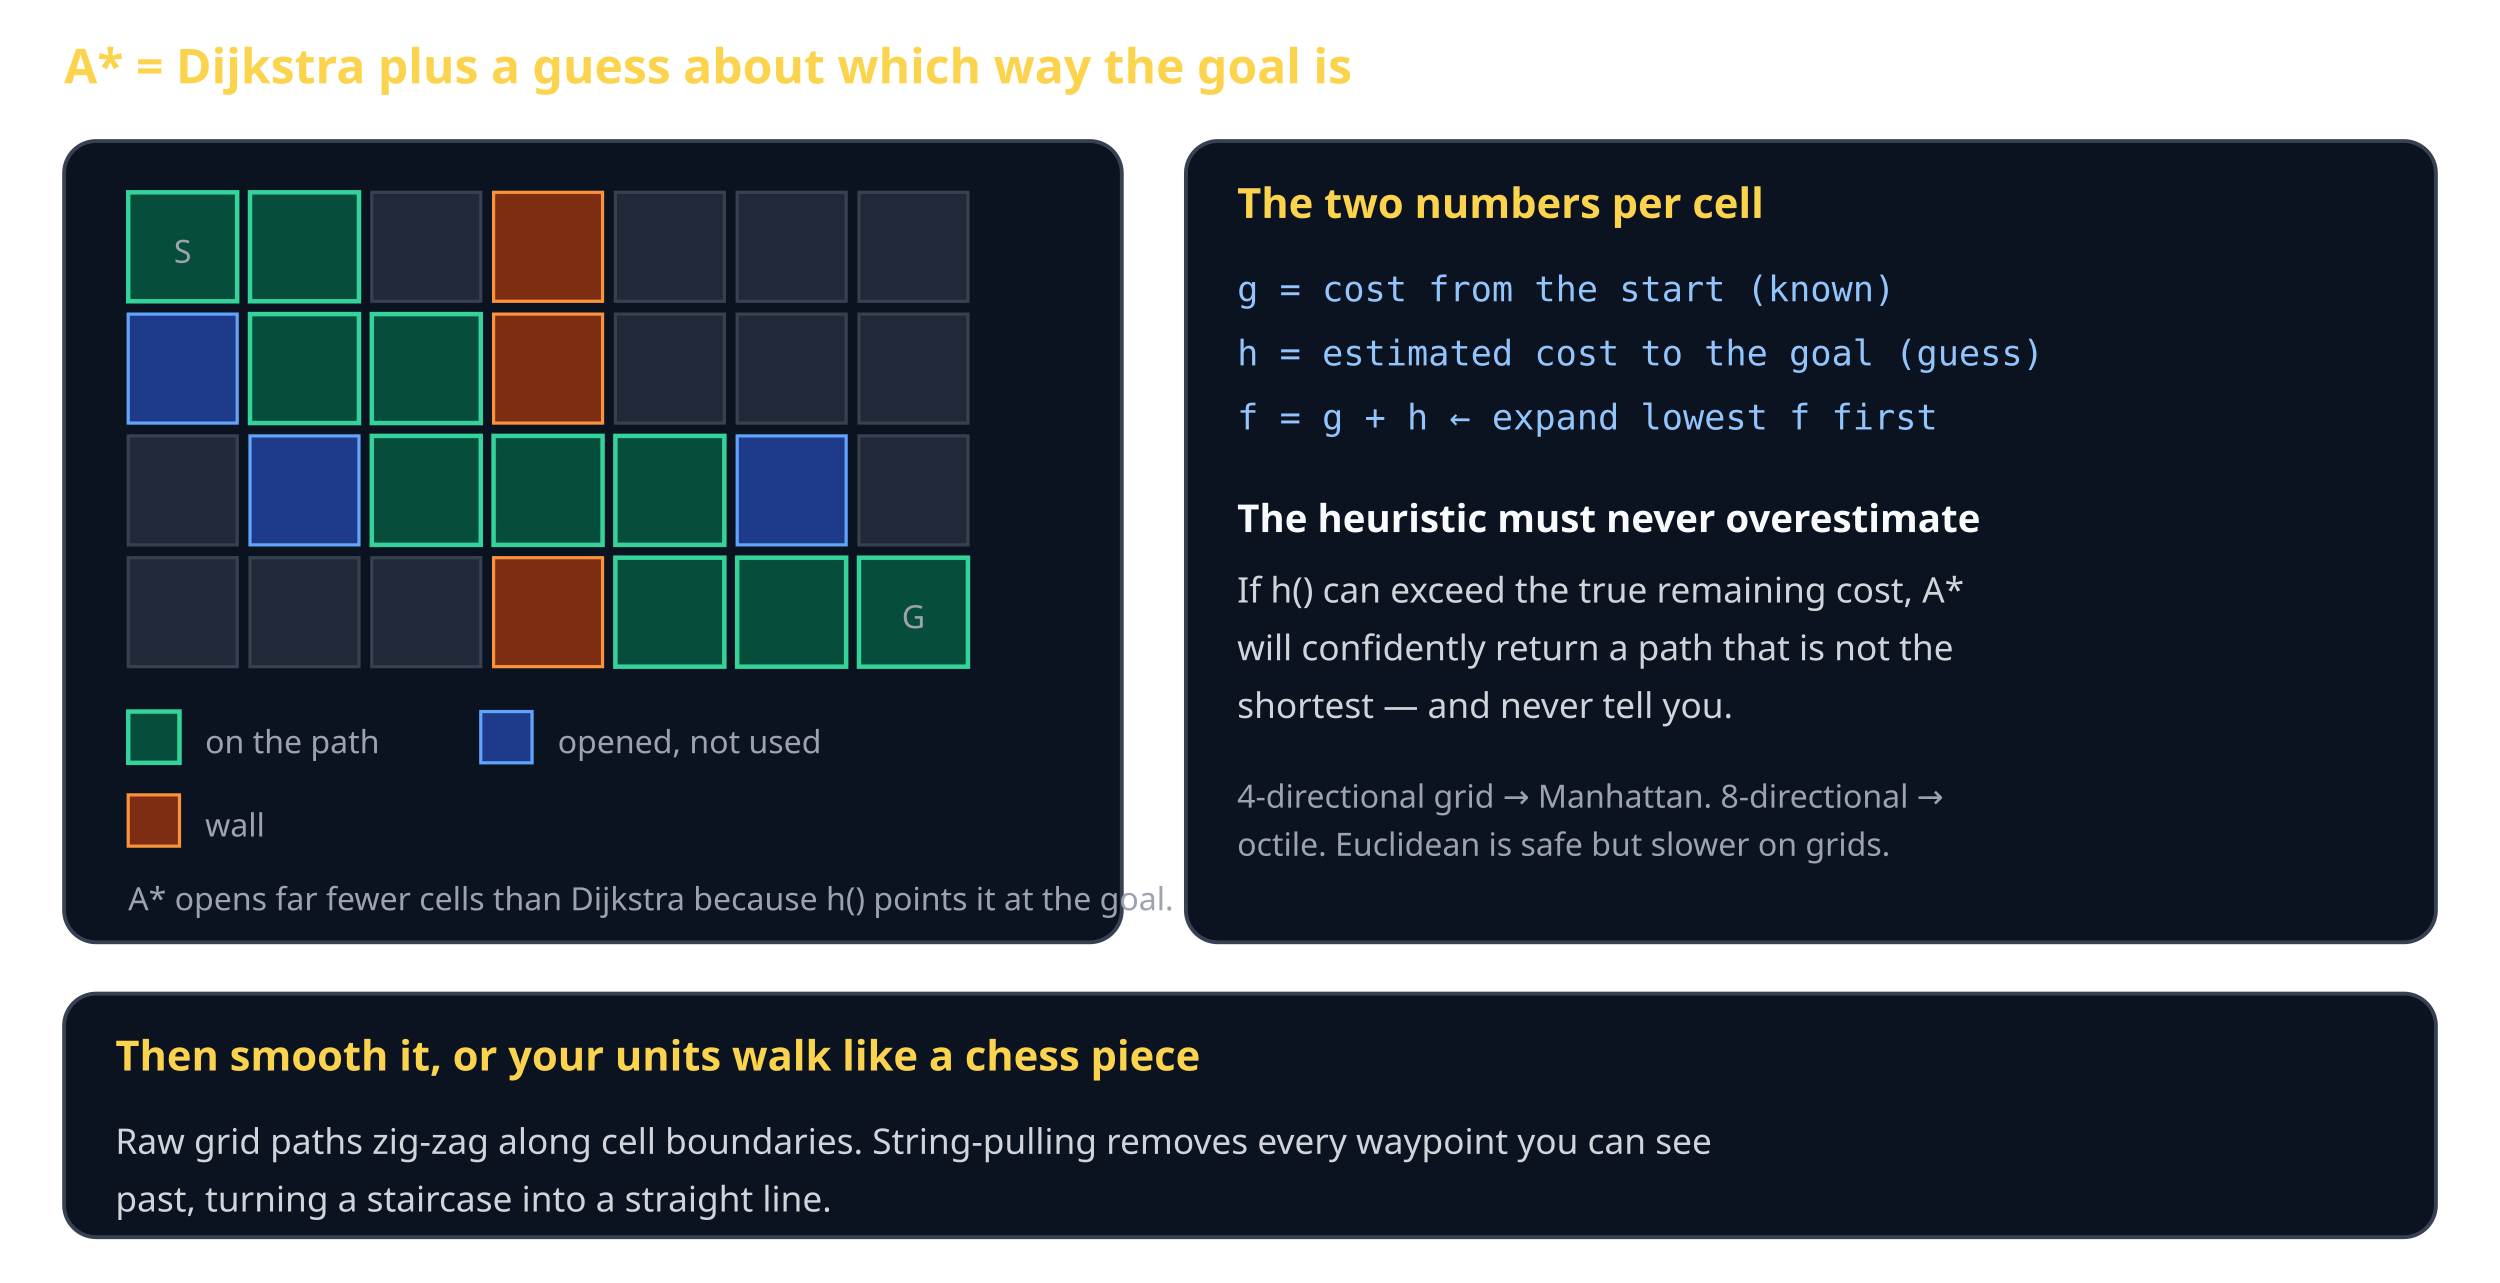
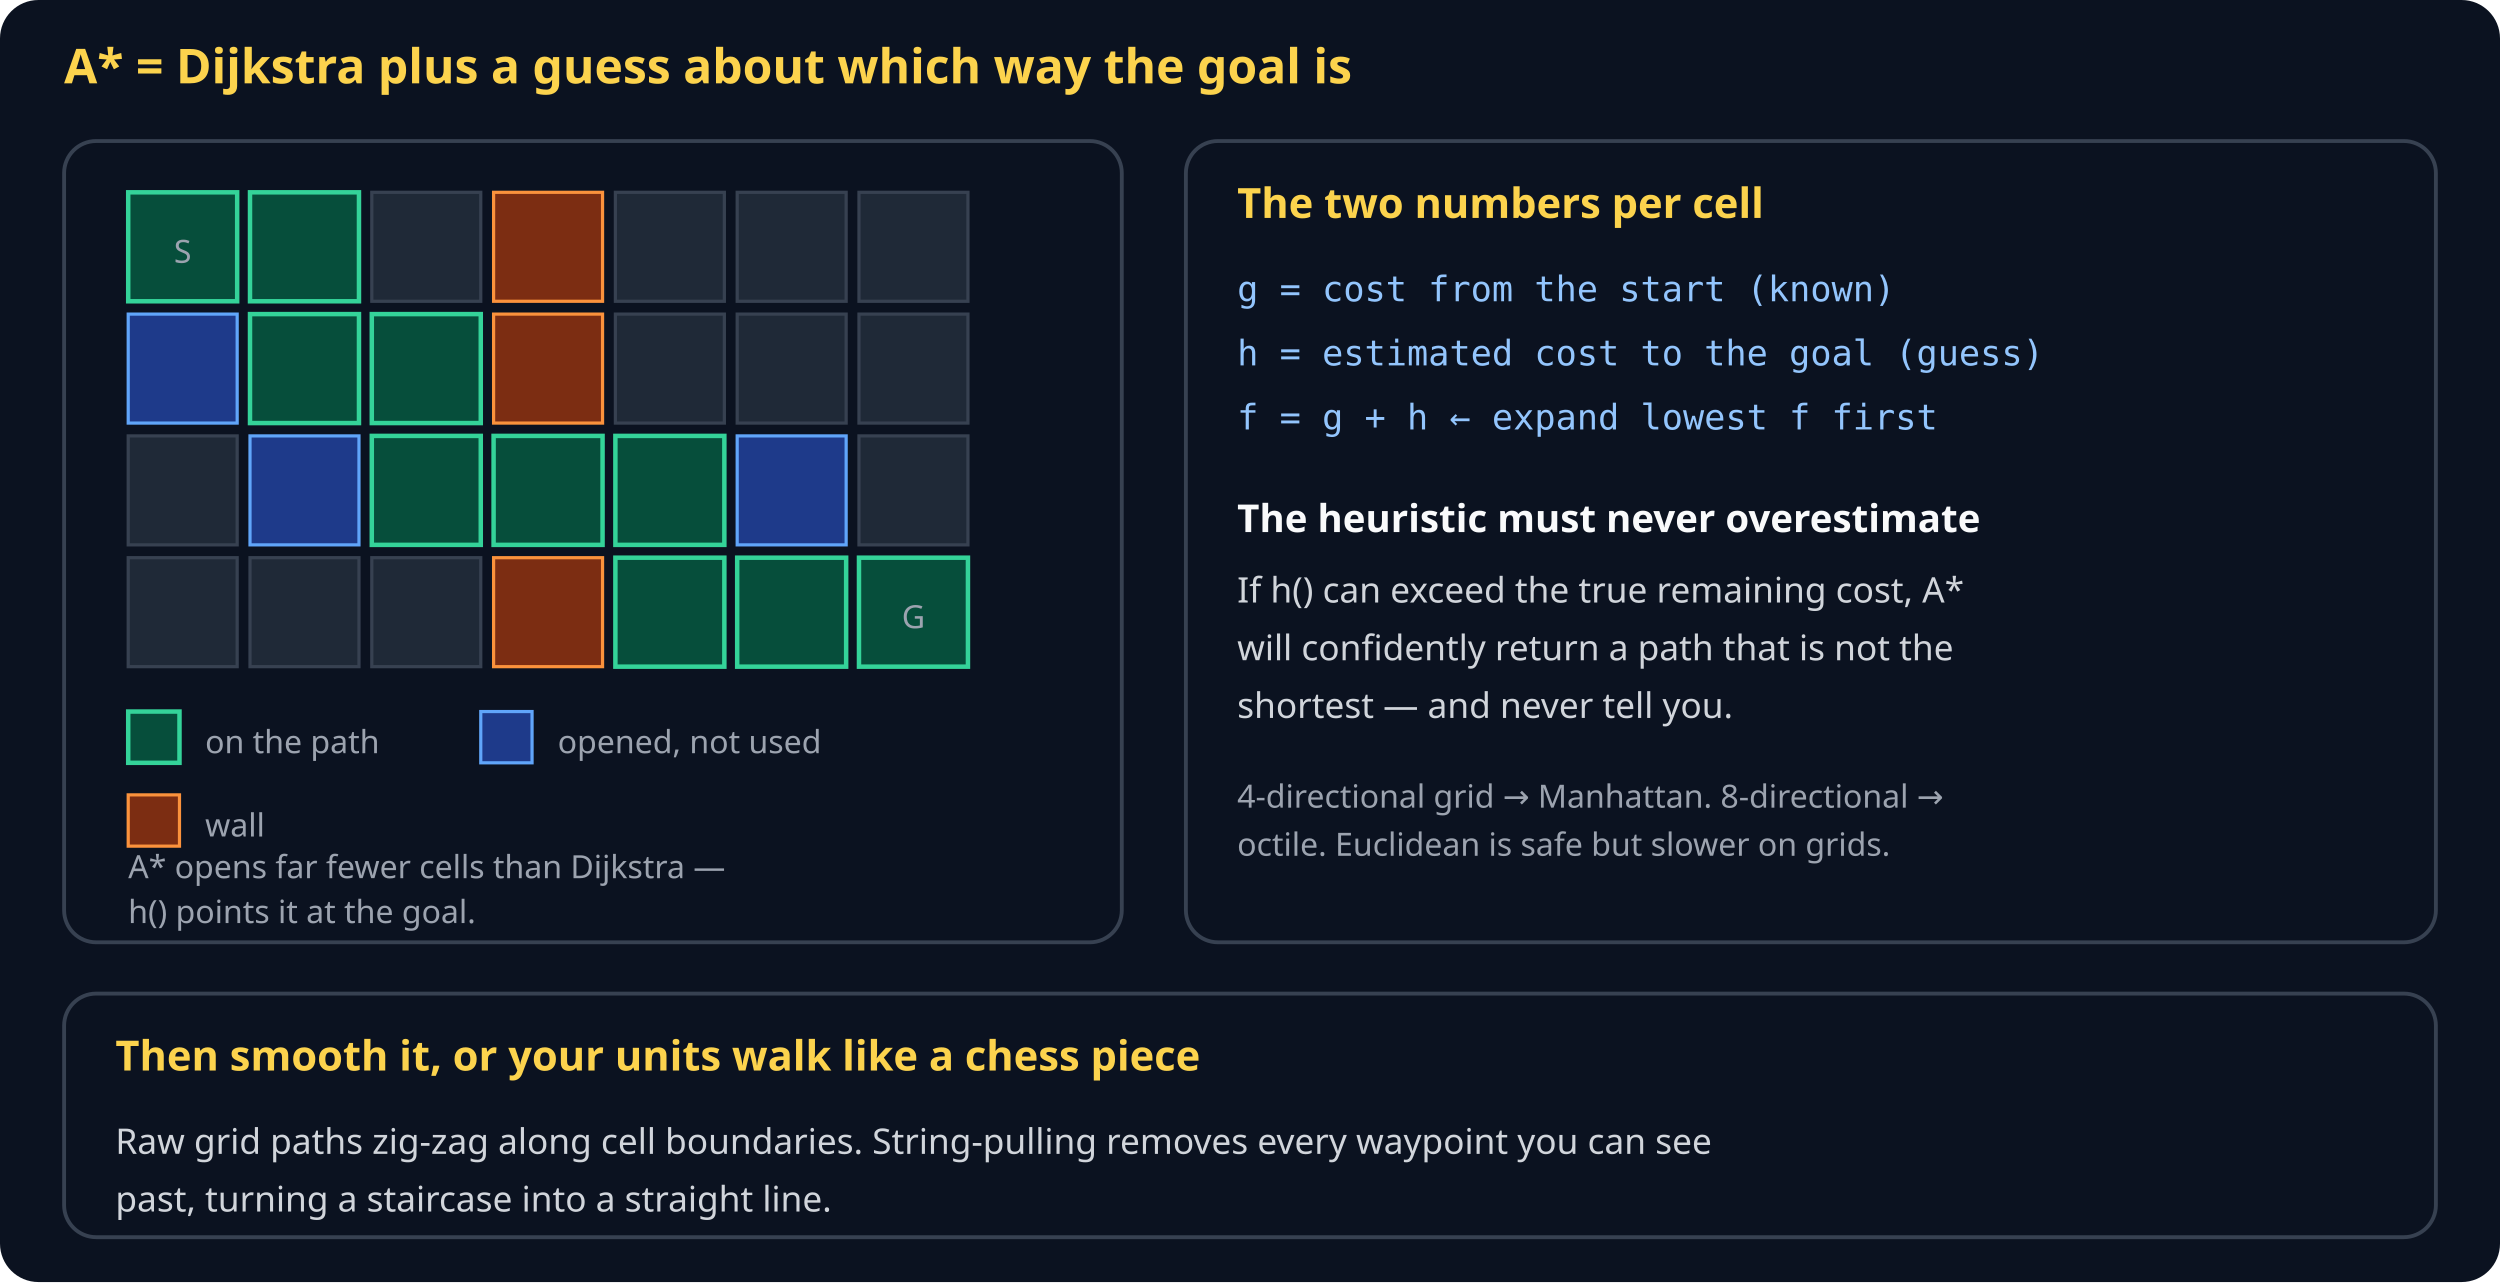
<svg xmlns="http://www.w3.org/2000/svg" viewBox="0 0 780 400" font-family="ui-sans-serif, system-ui, sans-serif" font-size="13">
  <style>
    .panel { fill: #0b1220; stroke: #374151; stroke-width: 1.2; rx: 10; ry: 10; }
    .cell  { fill: #1f2937; stroke: #374151; stroke-width: 1; }
    .wall  { fill: #7c2d12; stroke: #fb923c; stroke-width: 1; }
    .open  { fill: #1e3a8a; stroke: #60a5fa; stroke-width: 1; }
    .path  { fill: #064e3b; stroke: #34d399; stroke-width: 1.4; }
    .h     { fill: #fcd34d; font-weight: 700; }
    .label { fill: #f9fafb; font-weight: 700; font-size: 12px; }
    .body  { fill: #d1d5db; font-size: 11px; }
    .mute  { fill: #9ca3af; font-size: 10px; }
    .code  { font-family: ui-monospace, Menlo, monospace; fill: #93c5fd; font-size: 11px; }
  </style>
+   <rect class="bg" x="0" y="0" width="780" height="400" fill="#0b1220" rx="12" ry="12" />
  <text x="20" y="26" class="h" font-size="15">A* = Dijkstra plus a guess about which way the goal is</text>
  <rect class="panel" x="20" y="44" width="330" height="250" />
  <g>
    <rect class="path" x="40" y="60" width="34" height="34" />
    <text x="57" y="82" text-anchor="middle" class="mute">S</text>
    <rect class="path" x="78" y="60" width="34" height="34" />
    <rect class="cell" x="116" y="60" width="34" height="34" />
    <rect class="wall" x="154" y="60" width="34" height="34" />
    <rect class="cell" x="192" y="60" width="34" height="34" />
    <rect class="cell" x="230" y="60" width="34" height="34" />
    <rect class="cell" x="268" y="60" width="34" height="34" />
    <rect class="open" x="40" y="98" width="34" height="34" />
    <rect class="path" x="78" y="98" width="34" height="34" />
    <rect class="path" x="116" y="98" width="34" height="34" />
    <rect class="wall" x="154" y="98" width="34" height="34" />
    <rect class="cell" x="192" y="98" width="34" height="34" />
    <rect class="cell" x="230" y="98" width="34" height="34" />
    <rect class="cell" x="268" y="98" width="34" height="34" />
    <rect class="cell" x="40" y="136" width="34" height="34" />
    <rect class="open" x="78" y="136" width="34" height="34" />
    <rect class="path" x="116" y="136" width="34" height="34" />
    <rect class="path" x="154" y="136" width="34" height="34" />
    <rect class="path" x="192" y="136" width="34" height="34" />
    <rect class="open" x="230" y="136" width="34" height="34" />
    <rect class="cell" x="268" y="136" width="34" height="34" />
    <rect class="cell" x="40" y="174" width="34" height="34" />
    <rect class="cell" x="78" y="174" width="34" height="34" />
    <rect class="cell" x="116" y="174" width="34" height="34" />
    <rect class="wall" x="154" y="174" width="34" height="34" />
    <rect class="path" x="192" y="174" width="34" height="34" />
    <rect class="path" x="230" y="174" width="34" height="34" />
    <rect class="path" x="268" y="174" width="34" height="34" />
    <text x="285" y="196" text-anchor="middle" class="mute">G</text>
  </g>
  <rect class="path" x="40" y="222" width="16" height="16" />
  <text x="64" y="235" class="mute">on the path</text>
  <rect class="open" x="150" y="222" width="16" height="16" />
  <text x="174" y="235" class="mute">opened, not used</text>
  <rect class="wall" x="40" y="248" width="16" height="16" />
  <text x="64" y="261" class="mute">wall</text>
-   <text x="40" y="284" class="mute">A* opens far fewer cells than Dijkstra because h() points it at the goal.</text>
+   <text x="40" y="274" class="mute">A* opens far fewer cells than Dijkstra —</text>
+   <text x="40" y="288" class="mute">h() points it at the goal.</text>
  <rect class="panel" x="370" y="44" width="390" height="250" />
  <text x="386" y="68" class="h">The two numbers per cell</text>
  <text x="386" y="94" class="code">g = cost from the start (known)</text>
  <text x="386" y="114" class="code">h = estimated cost to the goal (guess)</text>
  <text x="386" y="134" class="code">f = g + h        ← expand lowest f first</text>
  <text x="386" y="166" class="label">The heuristic must never overestimate</text>
  <text x="386" y="188" class="body">If h() can exceed the true remaining cost, A*</text>
  <text x="386" y="206" class="body">will confidently return a path that is not the</text>
  <text x="386" y="224" class="body">shortest — and never tell you.</text>
  <text x="386" y="252" class="mute">4-directional grid → Manhattan.  8-directional →</text>
  <text x="386" y="267" class="mute">octile. Euclidean is safe but slower on grids.</text>
  <rect class="panel" x="20" y="310" width="740" height="76" />
  <text x="36" y="334" class="h">Then smooth it, or your units walk like a chess piece</text>
  <text x="36" y="360" class="body">Raw grid paths zig-zag along cell boundaries. String-pulling removes every waypoint you can see</text>
  <text x="36" y="378" class="body">past, turning a staircase into a straight line.</text>
</svg>
